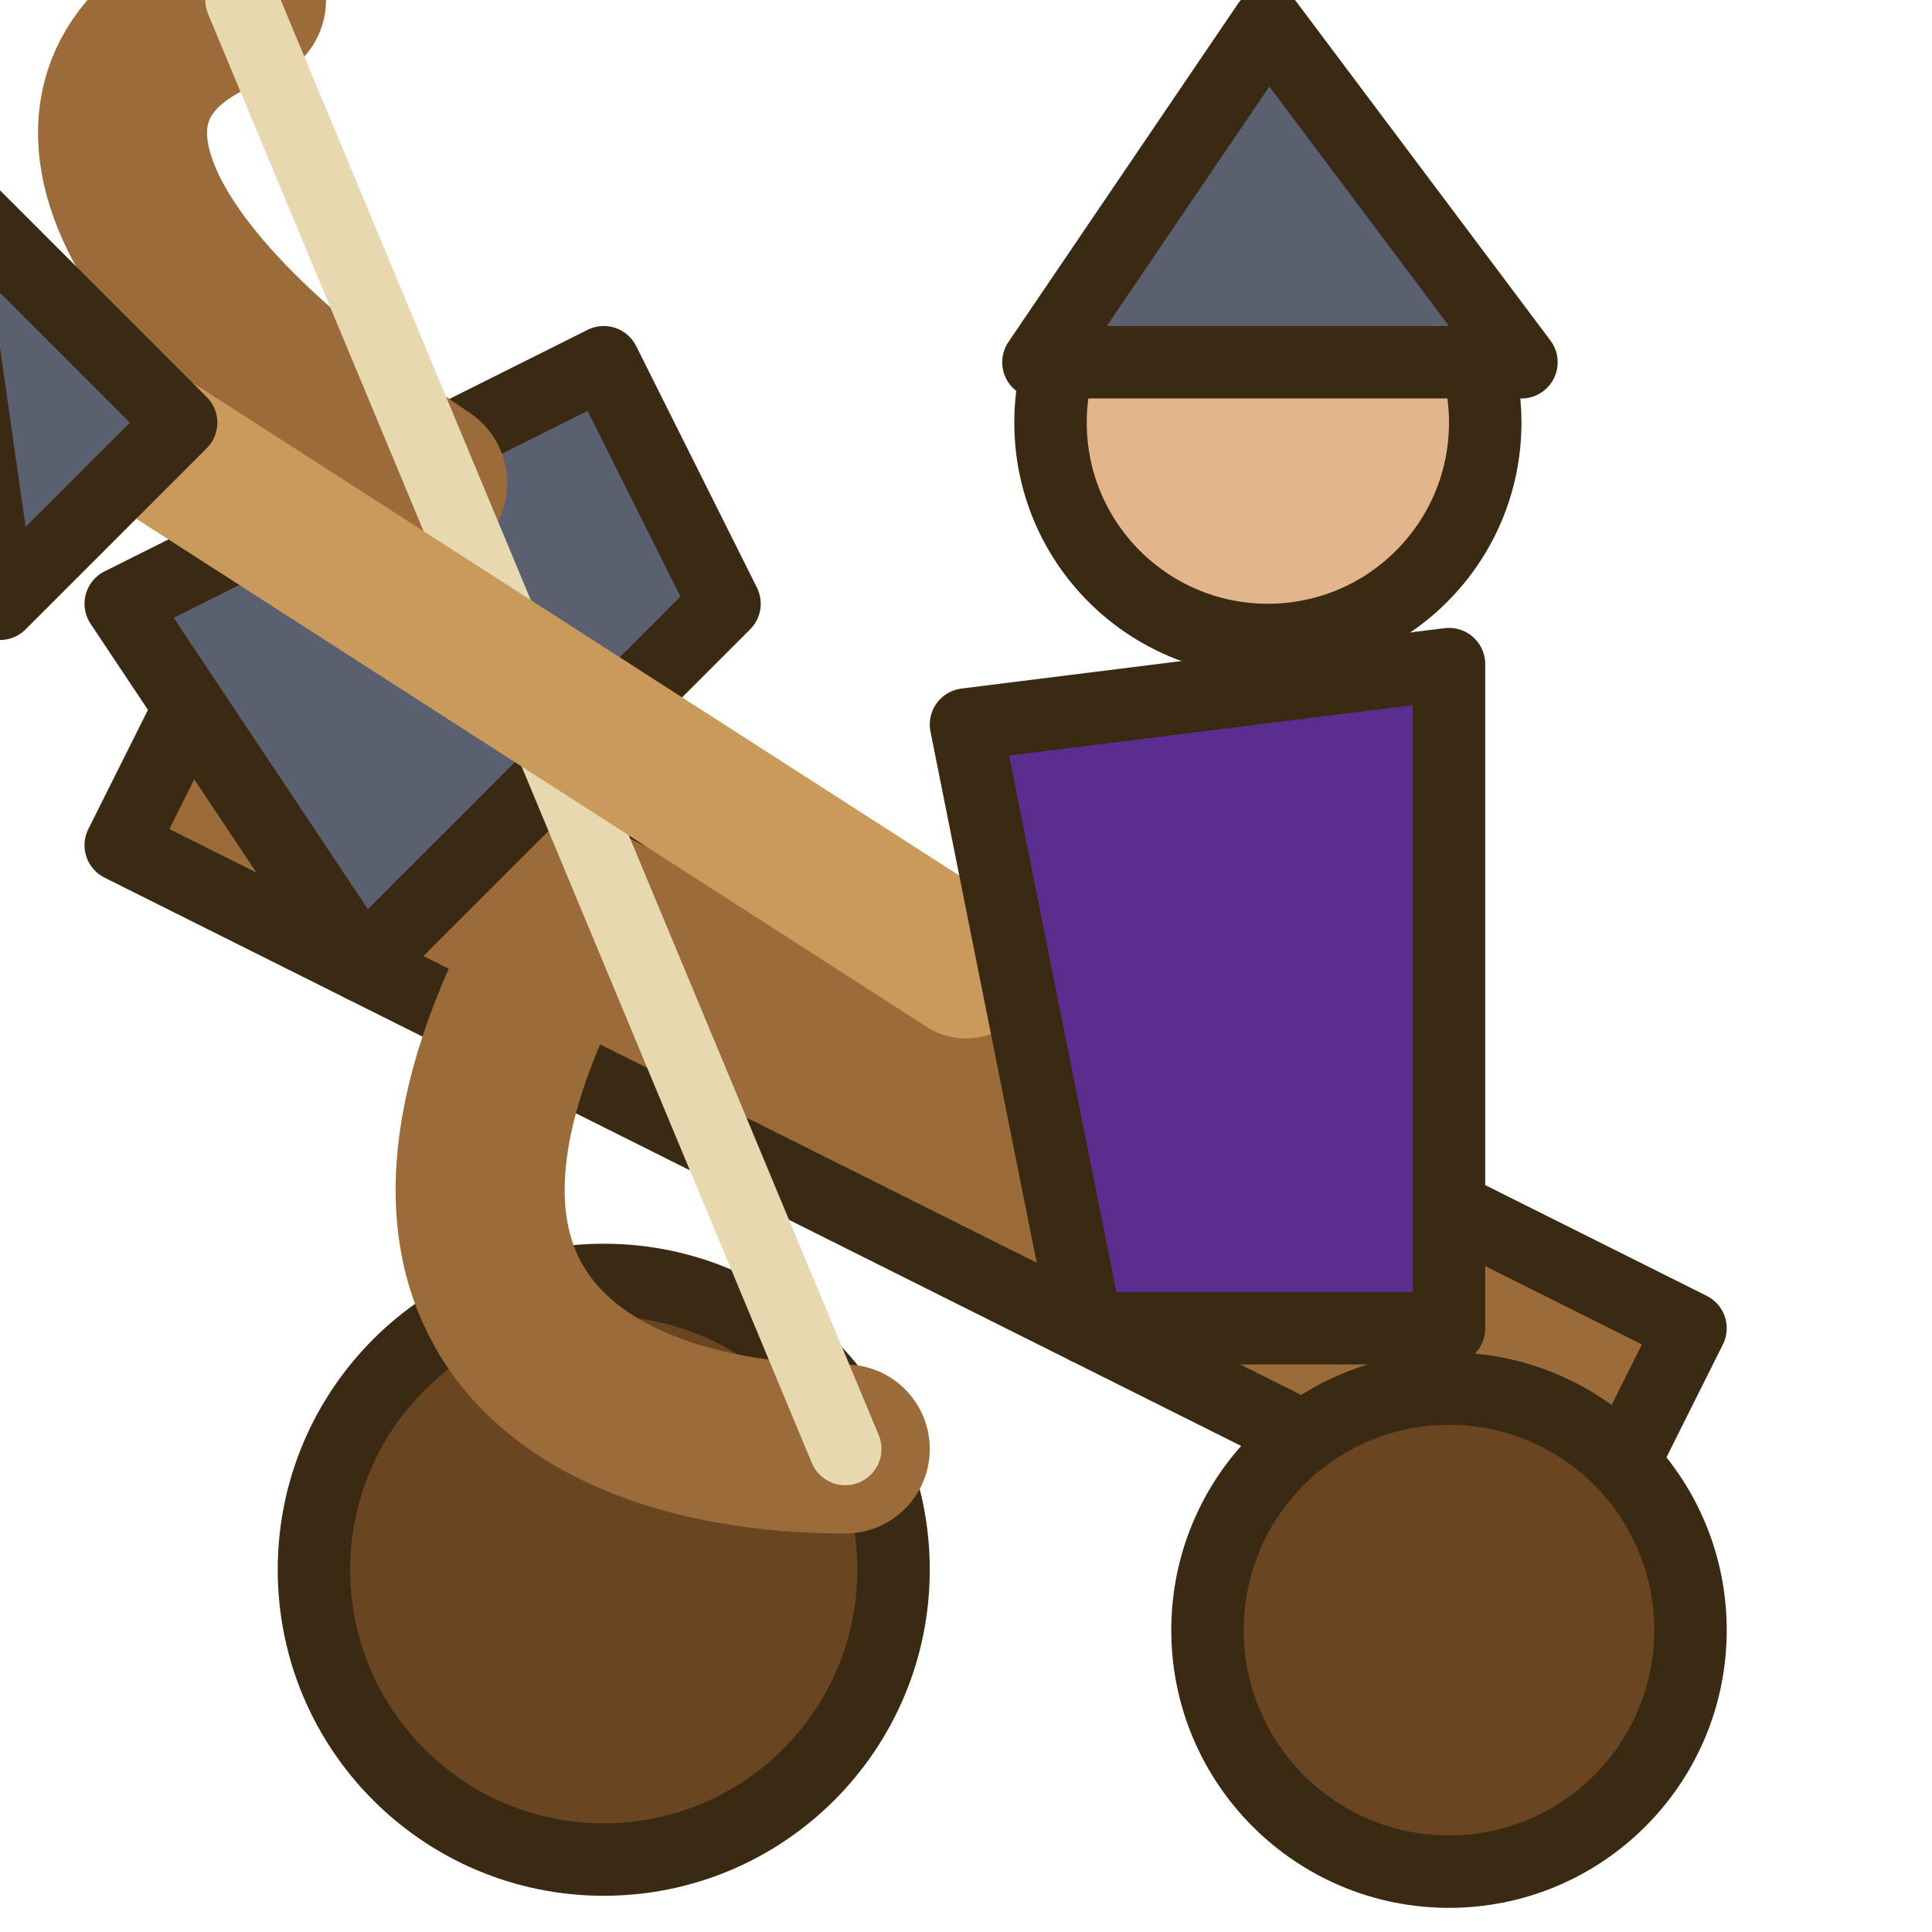
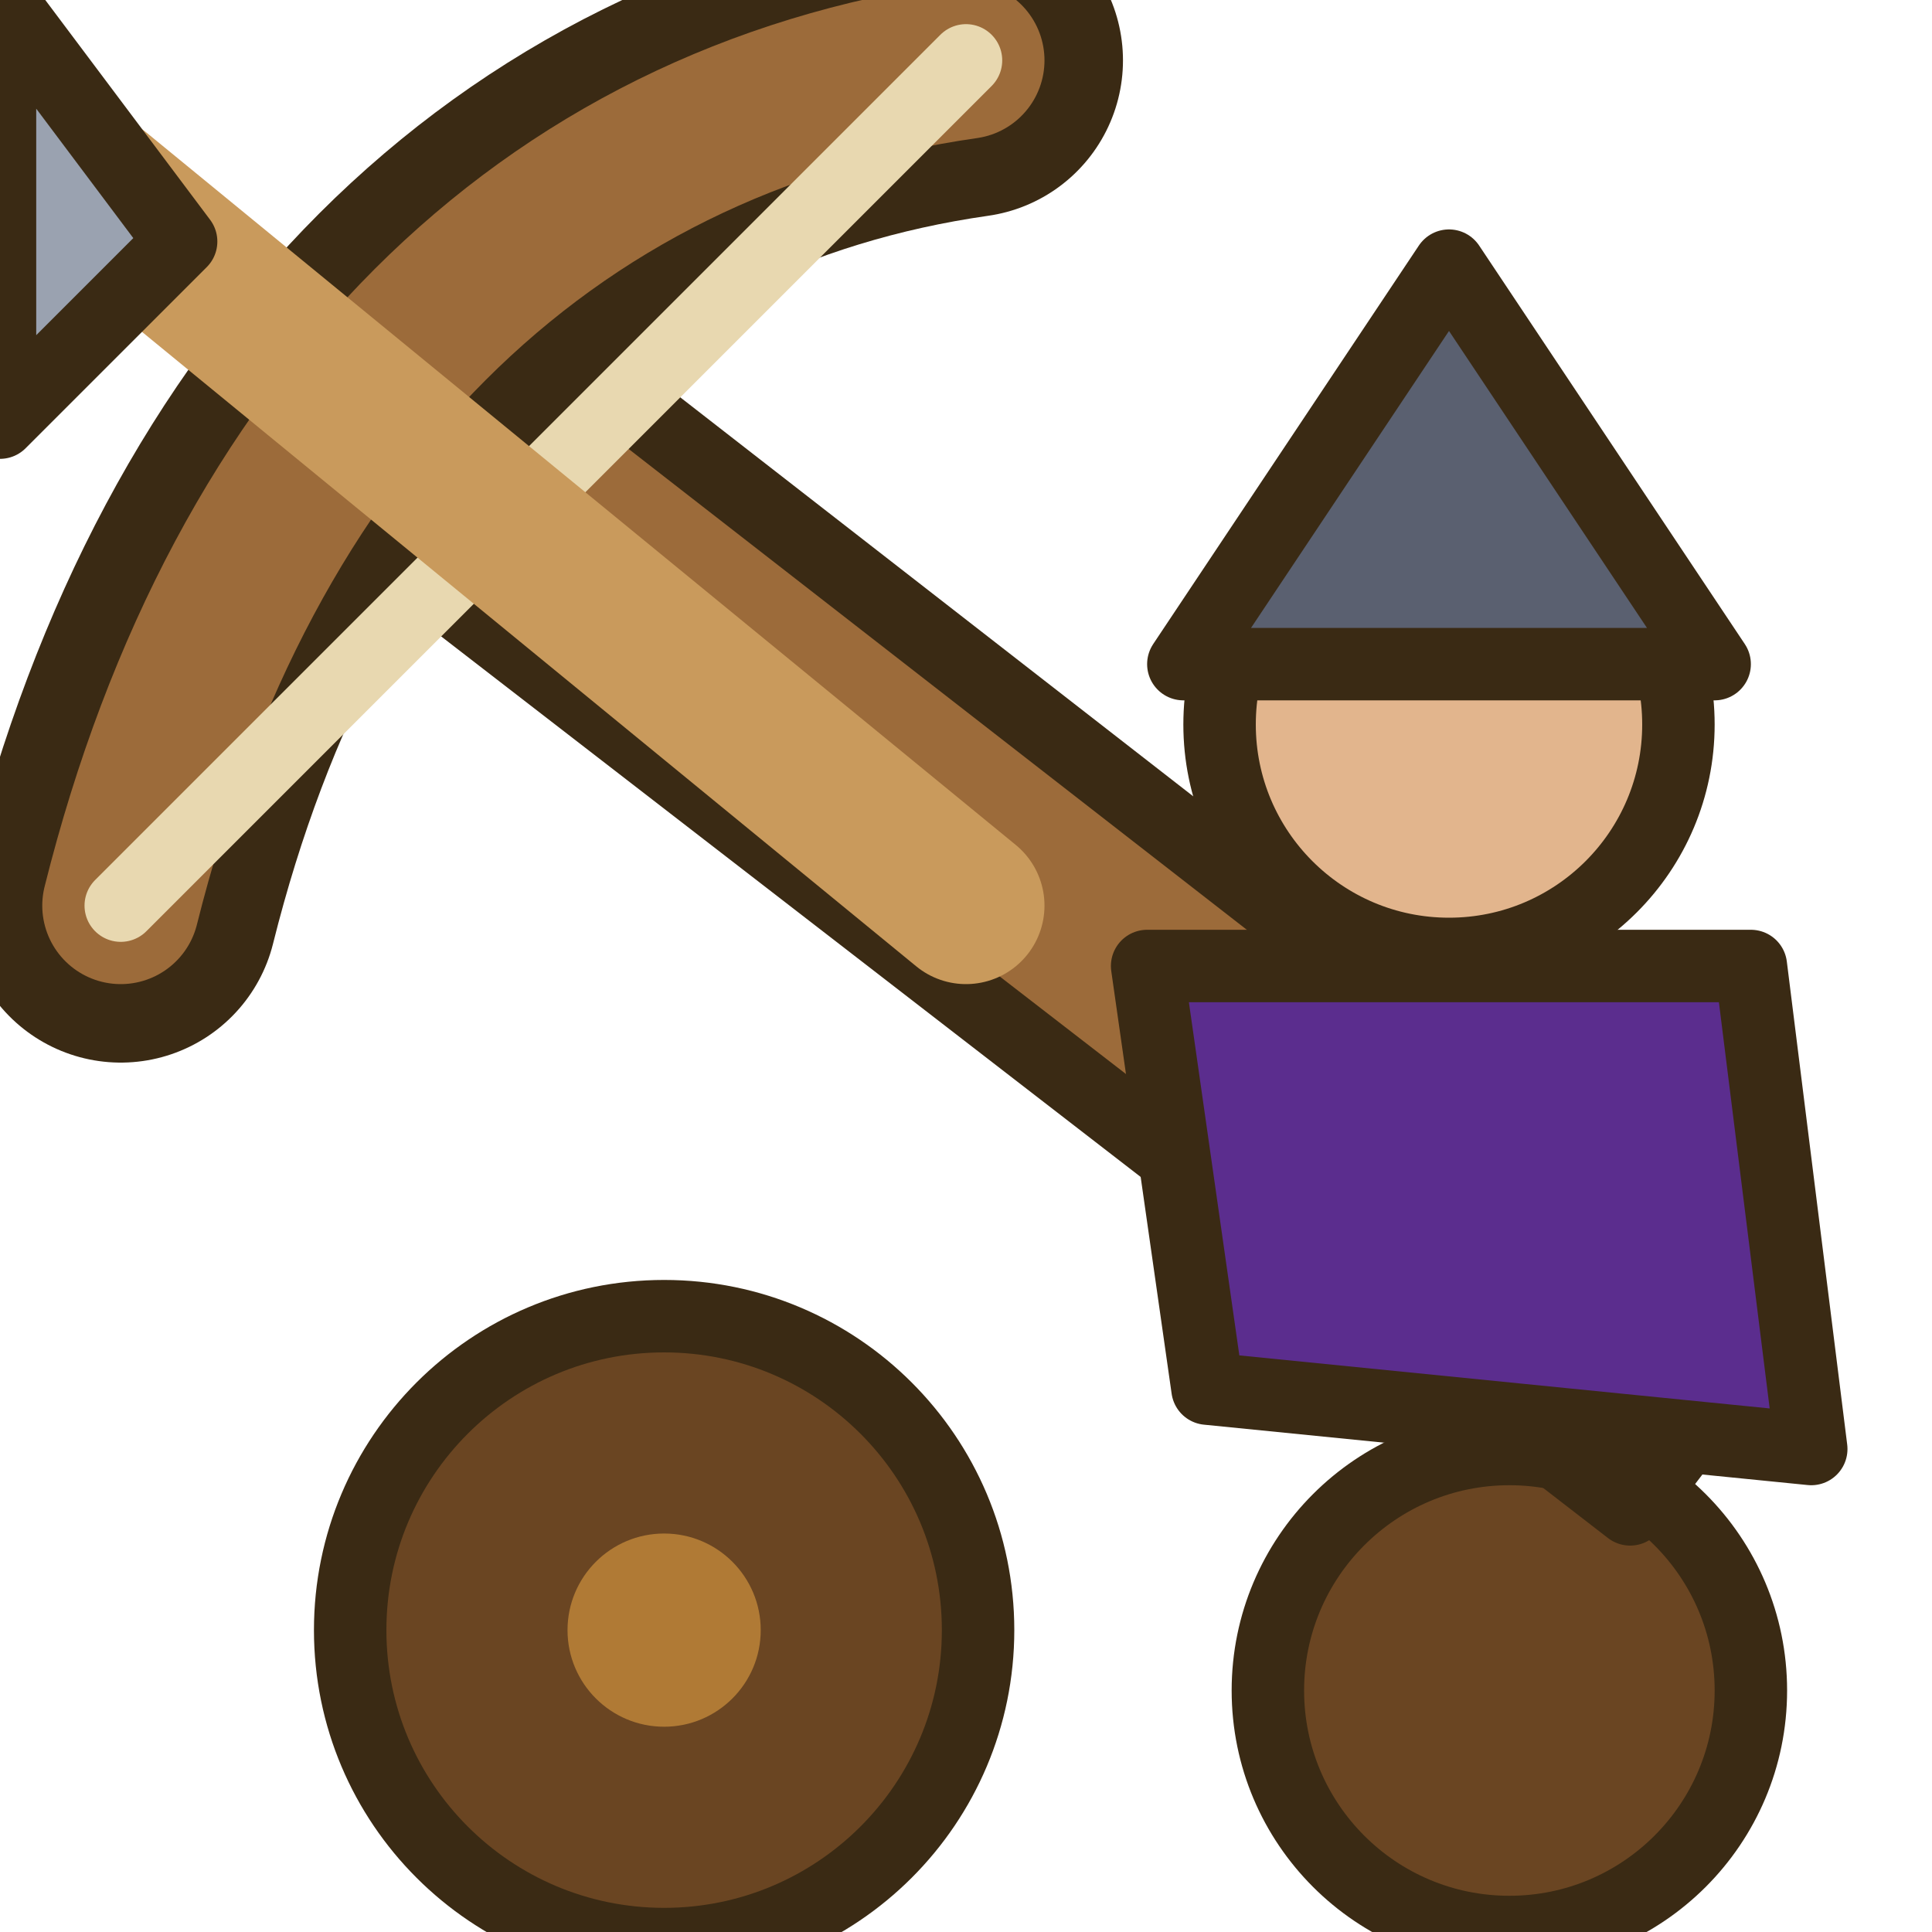
<svg xmlns="http://www.w3.org/2000/svg" viewBox="0 0 16 16">
  <g stroke="#3a2a14" stroke-width="0.6" stroke-linejoin="round" stroke-linecap="round">
-     <polygon points="2,5 14,11 13,13 1,7" fill="#9c6b3a" />
-     <circle cx="5" cy="13" r="2.4" fill="#6a4522" />
-     <circle cx="12" cy="13.5" r="2" fill="#6a4522" />
-     <polygon points="1,5 5,3 6,5 3,8" fill="#5a6070" />
-     <path d="M3.5,4 C0.5,2 0.5,0.5 2,0" fill="none" stroke="#9c6b3a" stroke-width="1.4" />
-     <path d="M4.5,8 C3,11 5,12 7,12" fill="none" stroke="#9c6b3a" stroke-width="1.4" />
-     <line x1="2" y1="0" x2="7" y2="12" stroke="#e8d8b0" stroke-width="0.6" />
-     <line x1="1" y1="3.5" x2="8" y2="8" stroke="#c99a5c" stroke-width="1.2" />
-     <polygon points="1.5,3.5 -0.5,1.5 0,5" fill="#5a6070" />
-     <polygon points="8,6 12,5.5 12,11 9,11" fill="#5b2d8e" />
-     <circle cx="10.5" cy="3.5" r="1.8" fill="#e2b58d" />
-     <polygon points="8.6,3 10.5,0.2 12.6,3" fill="#5a6070" />
+     <circle cx="12.5" cy="14" r="2" fill="#6a4522" />
+     <polygon points="2.5,4 13.5,12.5 14.8,10.8 4,2.4" fill="#9c6b3a" />
+     <circle cx="5.5" cy="13.5" r="2.6" fill="#6a4522" />
+     <circle cx="5.5" cy="13.5" r="0.8" fill="#b07a35" stroke="none" />
+     <path d="M8,0.5 C4.5,1 2,3.5 1,7.5" fill="none" stroke="#3a2a14" stroke-width="2.6" />
+     <path d="M8,0.5 C4.5,1 2,3.5 1,7.5" fill="none" stroke="#9c6b3a" stroke-width="1.3" />
+     <line x1="8" y1="0.5" x2="1" y2="7.5" stroke="#e8d8b0" stroke-width="0.6" />
+     <line x1="0.8" y1="1.6" x2="8" y2="7.5" stroke="#c99a5c" stroke-width="1.3" />
+     <polygon points="1.5,2 0,0 0,3.5" fill="#9aa2b0" />
+     <circle cx="12" cy="6" r="1.9" fill="#e2b58d" />
+     <polygon points="9.8,5.5 12,2.2 14.2,5.5" fill="#5a6070" />
+     <polygon points="9.5,8 14.5,8 15,12 10,11.5" fill="#5b2d8e" />
  </g>
</svg>
